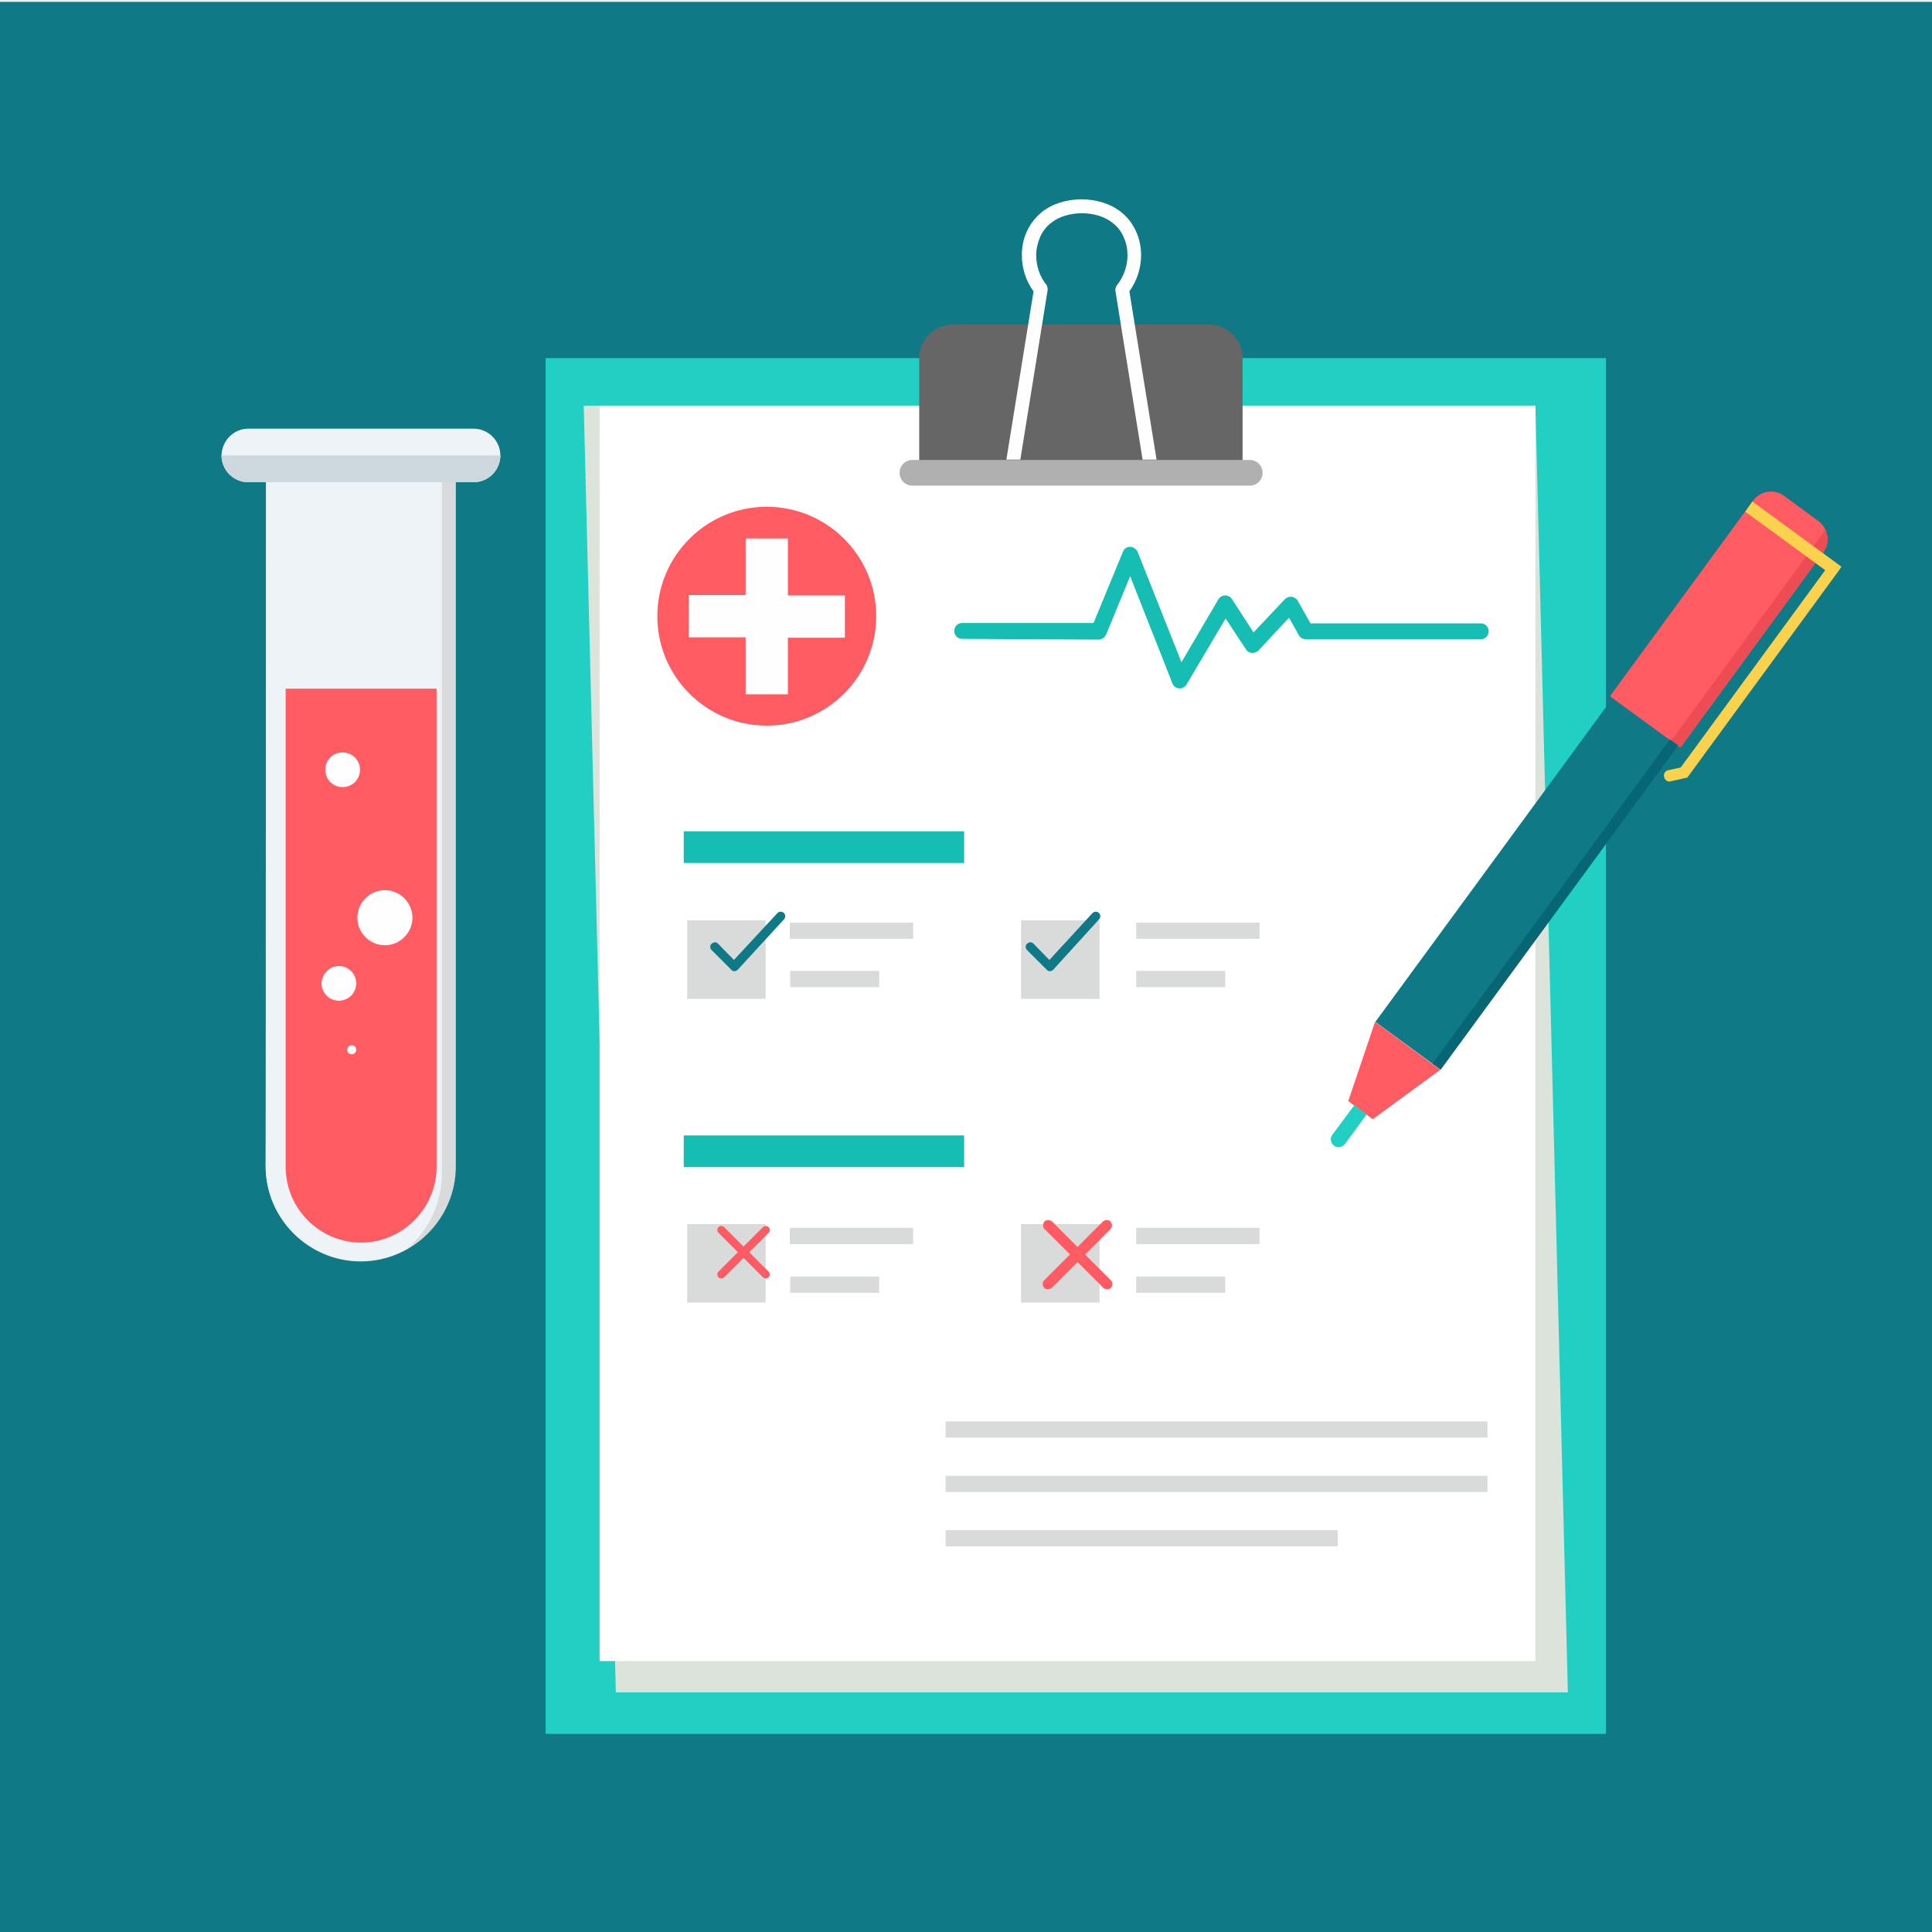
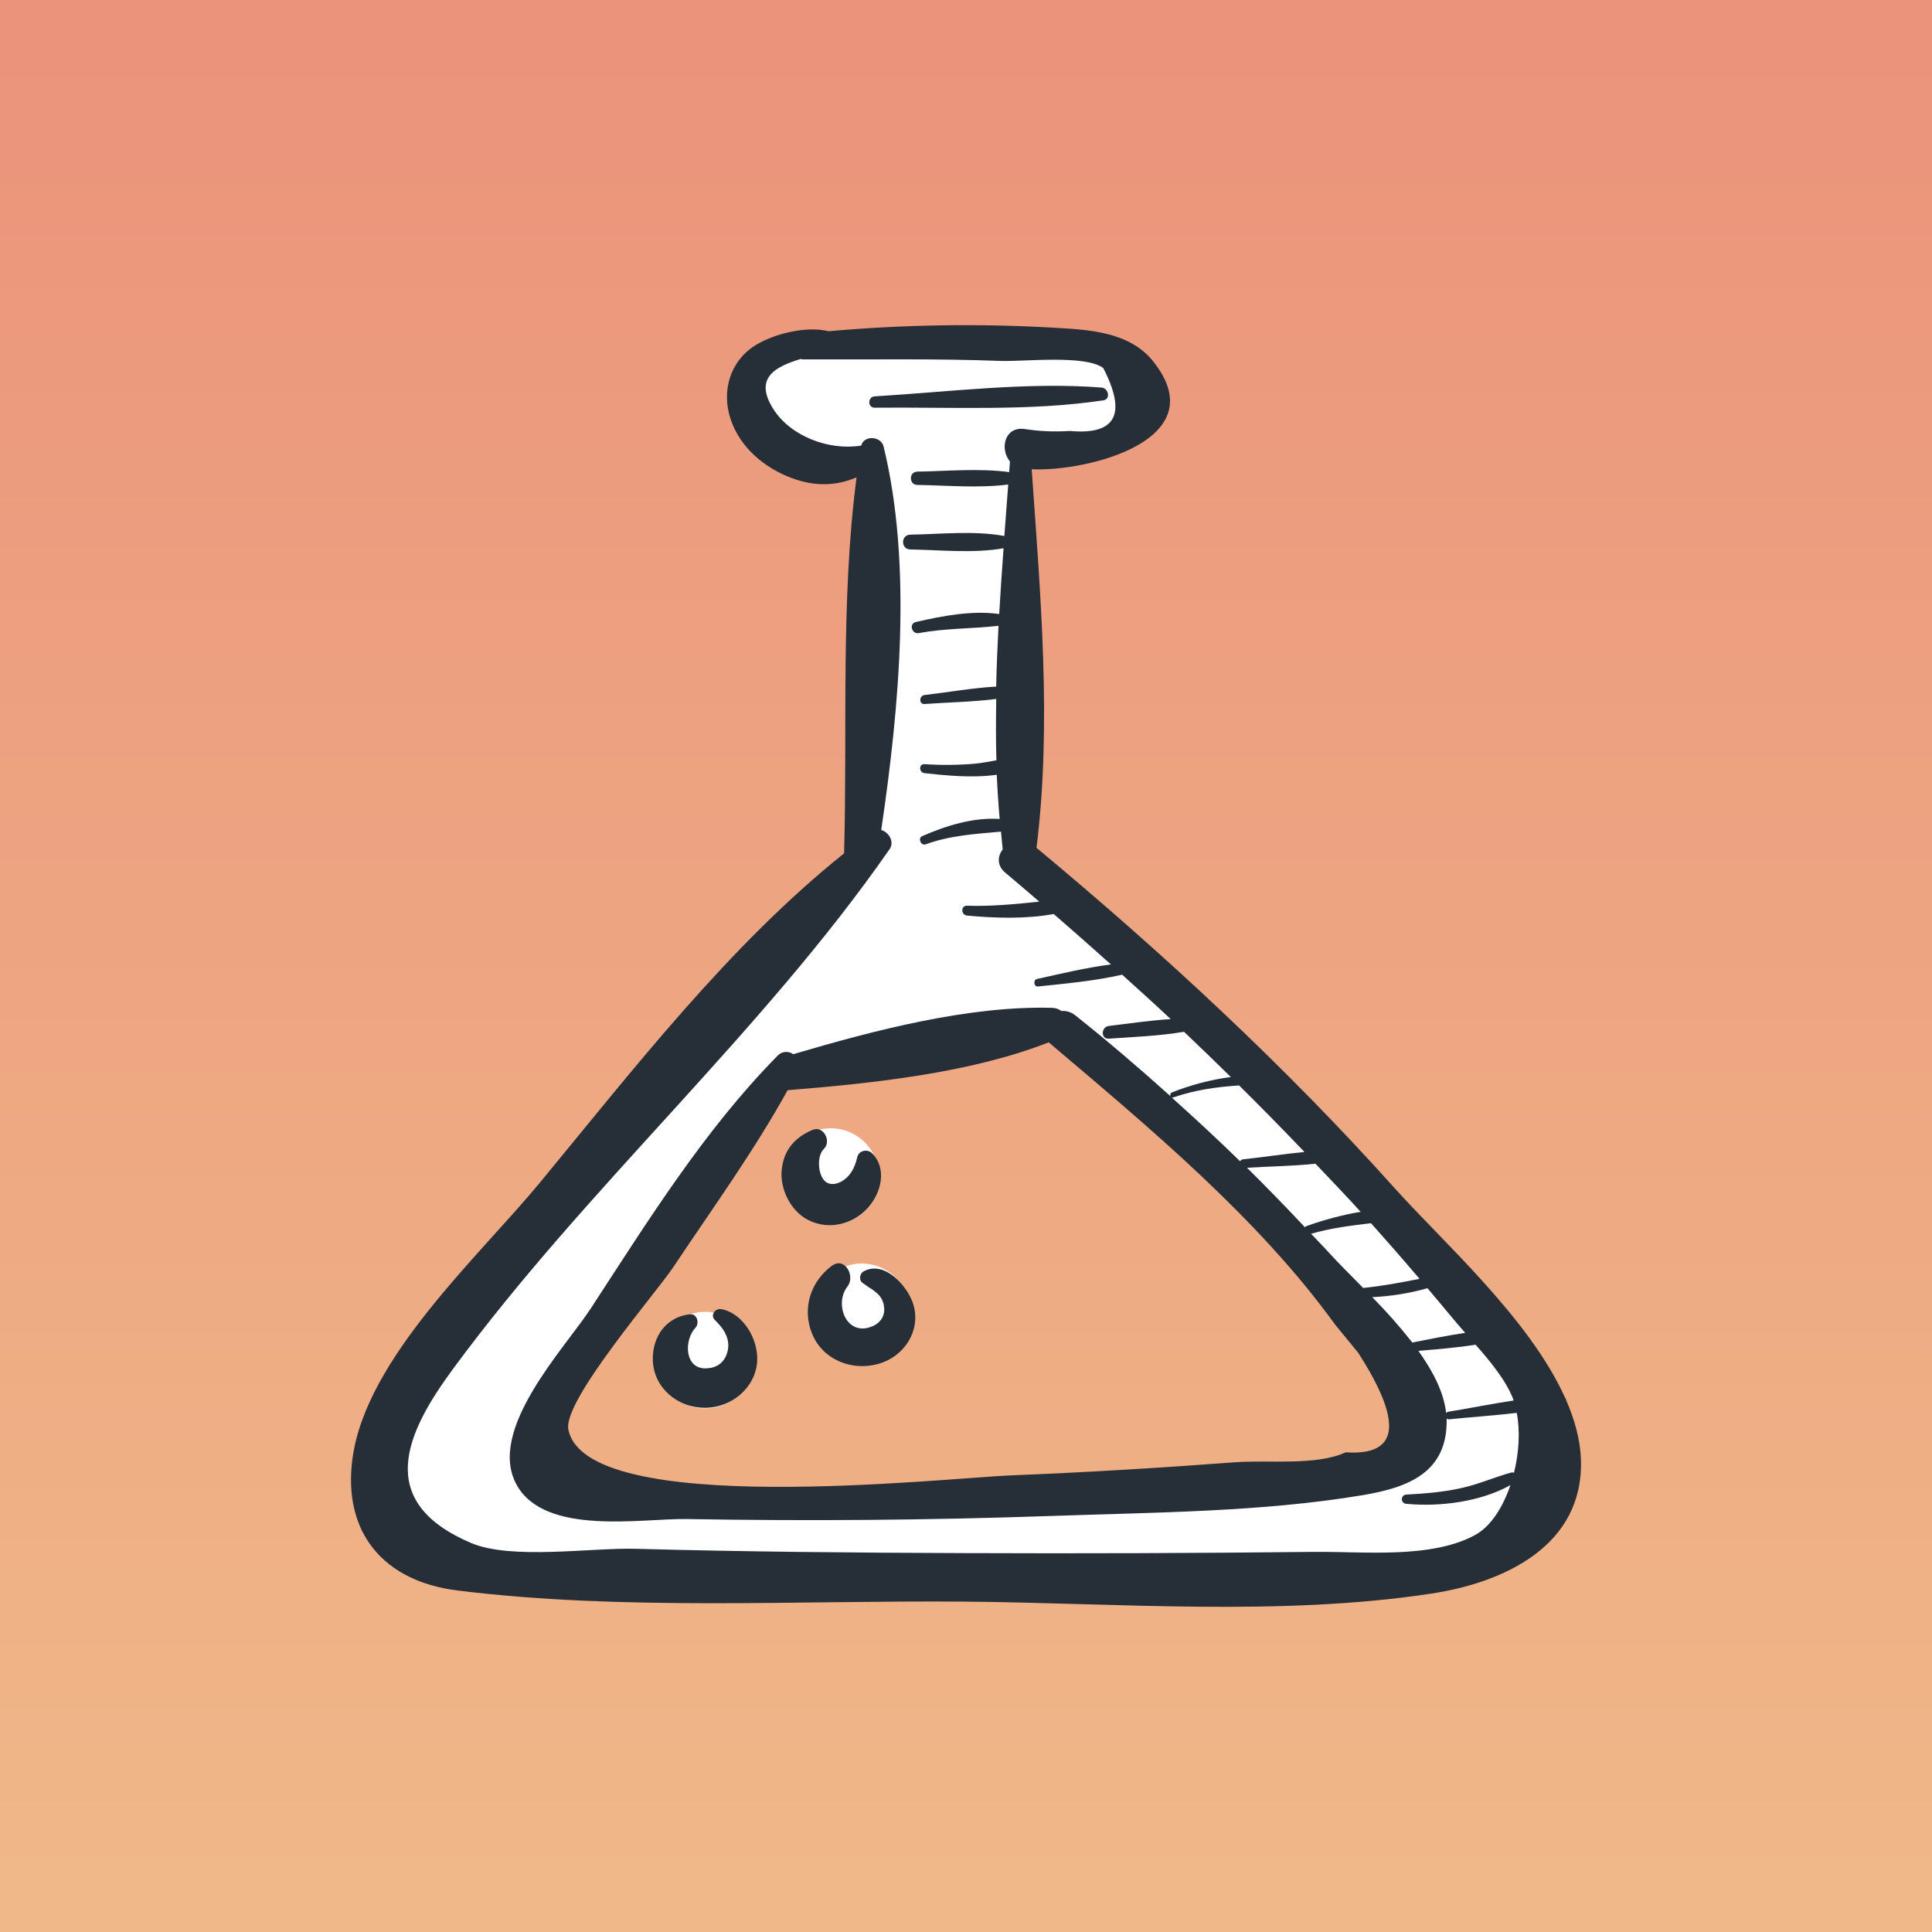
- <svg xmlns="http://www.w3.org/2000/svg" version="1.1" id="Layer_1" x="0px" y="0px" viewBox="0 0 512 512" style="enable-background:new 0 0 512 512;" xml:space="preserve">
-   <style type="text/css">
- 	.st0{fill:#0F7986;}
- 	.st1{fill:#D9DADA;}
- 	.st2{fill:#EEF3F7;}
- 	.st3{fill:#FF5B62;}
- 	.st4{fill:#CCD8DB;}
- 	.st5{fill:#FEFEFE;}
- 	.st6{fill:#21D0C3;}
- 	.st7{fill:#DCE3DB;}
- 	.st8{fill:#FFFFFF;}
- 	.st9{fill:#666666;}
- 	.st10{fill:#B0B0B0;}
- 	.st11{fill:#ED4C54;}
- 	.st12{fill:#FAD24D;}
- 	.st13{fill:#076673;}
- 	.st14{fill:#15BDB2;}
- </style>
-   <rect x="-0.5" y="0.5" class="st0" width="512.5" height="511.5" />
-   <path class="st1" d="M70.5,120.6h50.3v188.5c0,13.8-11.3,25.2-25.2,25.2l0,0c-13.8,0-25.2-11.3-25.2-25.2L70.5,120.6L70.5,120.6z" />
-   <path class="st2" d="M70.5,120.6h46.6V311c0,8-3.6,15.2-9.3,20c-3.6,2-7.8,3.2-12.2,3.2l0,0c-13.8,0-25.2-11.3-25.2-25.2  C70.5,309,70.5,120.6,70.5,120.6z" />
-   <path class="st3" d="M75.7,182.5v126.7c0,11.1,9,20.1,20,20.1c11,0,20-9.1,20-20.1V182.5H75.7z" />
-   <path class="st2" d="M65.8,113.6h59.7c3.9,0,7.1,3.2,7.1,7.1l0,0c0,3.9-3.2,7.1-7.1,7.1H65.8c-3.9,0-7.1-3.2-7.1-7.1l0,0  C58.8,116.8,61.9,113.6,65.8,113.6z" />
-   <path class="st4" d="M132.6,120.7c0,3.9-3.2,7.1-7.1,7.1H65.8c-3.9,0-7.1-3.2-7.1-7.1H132.6z" />
-   <path class="st5" d="M90.8,199.4c2.5,0,4.6,2,4.6,4.6c0,2.5-2,4.6-4.6,4.6c-2.5,0-4.6-2-4.6-4.6C86.2,201.4,88.2,199.4,90.8,199.4z   M93.2,277c0.7,0,1.2,0.5,1.2,1.2c0,0.7-0.5,1.2-1.2,1.2c-0.7,0-1.2-0.5-1.2-1.2C92,277.6,92.5,277,93.2,277z M89.8,256  c2.5,0,4.6,2,4.6,4.6c0,2.5-2,4.6-4.6,4.6c-2.5,0-4.6-2-4.6-4.6C85.3,258.1,87.3,256,89.8,256z M102,235.9c4,0,7.3,3.3,7.3,7.3  c0,4-3.3,7.3-7.3,7.3c-4,0-7.3-3.3-7.3-7.3C94.7,239.2,98,235.9,102,235.9z" />
-   <rect x="144.6" y="94.9" class="st6" width="281" height="364.6" />
-   <polygon class="st7" points="154.7,107.5 406.9,107.5 415.5,448.5 163.2,448.5 " />
-   <rect x="158.9" y="107.5" class="st8" width="248" height="332.7" />
-   <path class="st9" d="M252.5,86h67.9c4.9,0,8.9,4,8.9,8.9v29.2h-85.7V94.9C243.6,90,247.6,86,252.5,86z" />
-   <path class="st10" d="M241.8,121.9h89.4c1.9,0,3.4,1.5,3.4,3.4v0c0,1.9-1.5,3.4-3.4,3.4h-89.4c-1.9,0-3.4-1.5-3.4-3.4v0  C238.4,123.4,239.9,121.9,241.8,121.9z" />
-   <path class="st5" d="M277.6,77.1l-7.2,44.7h-3.7l7.2-44.6c-2.1-2.8-3.1-6.3-3.1-9.6c0-2.1,0.4-4.3,1.3-6.2c0.9-2,2.2-3.7,4-5.2  c5.6-4.5,15.4-4.5,21,0c1.8,1.4,3.1,3.2,4,5.2c0.9,2,1.3,4.1,1.3,6.2c0,3.3-1,6.7-3.1,9.6l7.2,44.6h-3.7l-7.2-44.7  c-0.1-0.6,0.1-1.1,0.4-1.5c1.8-2.3,2.8-5.1,2.8-7.9c0-1.7-0.3-3.3-1-4.8c-0.6-1.5-1.6-2.8-2.9-3.8c-4.3-3.5-12.2-3.4-16.4,0  c-1.3,1-2.3,2.4-2.9,3.8c-0.6,1.5-1,3.1-1,4.7c0,2.8,0.9,5.7,2.8,8C277.6,76.1,277.7,76.6,277.6,77.1L277.6,77.1L277.6,77.1  L277.6,77.1z" />
-   <rect x="351.3" y="223.5" transform="matrix(0.591 -0.8067 0.8067 0.591 -23.4322 422.1158)" class="st0" width="106.5" height="21.4" />
-   <g>
-     <path class="st3" d="M364.4,270.8l17.3,12.7l-17.9,13.1l-6.5-4.8L364.4,270.8z" />
-     <path class="st3" d="M472.8,131.4l9.1,6.7c2.6,1.9,3.2,5.6,1.3,8.3l-37.7,51.5c-0.1,0.1-0.3,0.2-0.4,0.1l-18.2-13.3   c-0.1-0.1-0.2-0.3-0.1-0.4l37.7-51.5C466.5,130,470.2,129.5,472.8,131.4L472.8,131.4L472.8,131.4z" />
-   </g>
-   <path class="st11" d="M483.2,146.3l-37.7,51.5c-0.1,0.1-0.3,0.1-0.4,0.1l0,0l-2.2-1.6l40.9-55.9  C484.7,142.3,484.5,144.6,483.2,146.3z" />
-   <path class="st6" d="M358.9,292.9l3.3,2.4l-5.8,7.9c-0.7,0.9-2,1.1-2.9,0.4l0,0c-0.9-0.7-1.1-2-0.4-2.9L358.9,292.9L358.9,292.9  L358.9,292.9z" />
-   <path class="st12" d="M464.4,132.9l22.4,16.4l1.2,0.9l-0.9,1.3l-39.6,54.1l-0.4,0.5l-0.6,0.1l-3.9,0.9c-1.7,0.2-2.4-2.5-0.5-3  l3.3-0.7l38.3-52.3l-21.2-15.5L464.4,132.9L464.4,132.9L464.4,132.9L464.4,132.9z" />
-   <rect x="358.9" y="238.4" transform="matrix(0.591 -0.8067 0.8067 0.591 -24.8069 430.4899)" class="st13" width="106.5" height="2.7" />
-   <g>
-     <path class="st14" d="M255,169.3c-1.2,0-2.1-0.9-2.1-2.1s0.9-2.1,2.1-2.1h34.8l7.8-18.9c0.4-1.1,1.7-1.6,2.7-1.1   c0.5,0.2,1,0.7,1.2,1.2l0,0l11.6,29.2l9.8-16.7c0.6-1,1.9-1.3,2.9-0.7c0.3,0.2,0.6,0.4,0.7,0.7l5.7,8.8l8.3-8.8   c0.8-0.8,2.1-0.9,3-0.1c0.2,0.2,0.3,0.3,0.4,0.5l3.4,6h45.1c1.2,0,2.1,0.9,2.1,2.1c0,1.2-0.9,2.1-2.1,2.1H346v0   c-0.7,0-1.5-0.4-1.8-1.1l-2.6-4.6l-8.1,8.7v0c-0.1,0.1-0.2,0.2-0.4,0.3c-1,0.6-2.3,0.4-2.9-0.6l-5.4-8.2l-10.3,17.4   c-0.2,0.4-0.6,0.8-1.1,1c-1.1,0.4-2.3-0.1-2.7-1.2l-11.2-28.4l-6.3,15.3c-0.3,0.8-1.1,1.5-2,1.5L255,169.3L255,169.3z" />
-     <rect x="181.2" y="220.3" class="st14" width="74.3" height="8.4" />
-   </g>
-   <g>
-     <rect x="182.1" y="243.9" class="st1" width="20.8" height="20.8" />
-     <rect x="270.6" y="243.9" class="st1" width="20.8" height="20.8" />
-   </g>
-   <rect x="181.2" y="300.9" class="st14" width="74.3" height="8.4" />
-   <g>
-     <rect x="182.1" y="324.4" class="st1" width="20.8" height="20.8" />
-     <rect x="270.6" y="324.4" class="st1" width="20.8" height="20.8" />
-     <path class="st1" d="M250.6,376.7h143.6v4.3H250.6V376.7z M250.6,405.5h103.9v4.3H250.6V405.5z M250.6,391.1h143.6v4.3H250.6V391.1   z" />
-     <path class="st1" d="M209.3,325.4H242v4.3h-32.7V325.4z M209.3,338.3H233v4.3h-23.6V338.3L209.3,338.3z" />
-     <path class="st1" d="M301.1,325.4h32.7v4.3h-32.7V325.4z M301.1,338.3h23.6v4.3h-23.6V338.3L301.1,338.3z" />
-     <path class="st1" d="M209.3,244.5H242v4.3h-32.7V244.5z M209.3,257.3H233v4.3h-23.6V257.3L209.3,257.3z" />
-     <path class="st1" d="M301.1,244.5h32.7v4.3h-32.7V244.5z M301.1,257.3h23.6v4.3h-23.6V257.3L301.1,257.3z" />
-   </g>
-   <circle class="st3" cx="203.2" cy="163.3" r="29" />
-   <path class="st5" d="M197.6,142.7h11.2v15.1h15.1v11.2h-15.1V184h-11.2v-15.1h-15.1v-11.2h15.1V142.7z" />
-   <g>
-     <path class="st0" d="M272.2,251.8c-0.5-0.5-0.5-1.3,0-1.7c0.5-0.5,1.3-0.5,1.7,0l4.2,4.3l11.4-12.4c0.5-0.5,1.2-0.5,1.7-0.1   c0.5,0.5,0.5,1.2,0.1,1.7L279.1,257l0,0l0,0c-0.5,0.5-1.3,0.5-1.7,0L272.2,251.8L272.2,251.8L272.2,251.8z" />
-     <path class="st0" d="M188.6,251.8c-0.5-0.5-0.5-1.3,0-1.7c0.5-0.5,1.3-0.5,1.7,0l4.2,4.3L206,242c0.5-0.5,1.2-0.5,1.7-0.1   c0.5,0.5,0.5,1.2,0.1,1.7L195.5,257l0,0l0,0c-0.5,0.5-1.3,0.5-1.7,0L188.6,251.8L188.6,251.8L188.6,251.8z" />
-   </g>
-   <g>
-     <path class="st3" d="M190.4,326.7c-0.4-0.4-0.4-1.1,0-1.5c0.4-0.4,1.1-0.4,1.5,0l11.8,11.8c0.4,0.4,0.4,1.1,0,1.5s-1.1,0.4-1.5,0   L190.4,326.7z" />
-     <path class="st3" d="M203.7,326.7c0.4-0.4,0.4-1.1,0-1.5c-0.4-0.4-1.1-0.4-1.5,0L190.4,337c-0.4,0.4-0.4,1.1,0,1.5s1.1,0.4,1.5,0   L203.7,326.7z" />
-     <path class="st3" d="M276.8,325.7c-0.5-0.5-0.5-1.4,0-2c0.5-0.5,1.4-0.5,2,0l15.6,15.6c0.5,0.5,0.5,1.4,0,2c-0.5,0.5-1.4,0.5-2,0   L276.8,325.7z" />
-     <path class="st3" d="M294.3,325.7c0.5-0.5,0.5-1.4,0-2c-0.5-0.5-1.4-0.5-2,0l-15.6,15.6c-0.5,0.5-0.5,1.4,0,2c0.5,0.5,1.4,0.5,2,0   L294.3,325.7z" />
+ <svg xmlns="http://www.w3.org/2000/svg" viewBox="0 0 1000 1000">
+   <defs>
+     <style>.cls-1{fill:url(#Dégradé_sans_nom_8);}.cls-2{fill:#fff;}.cls-3{fill:#262f38;}</style>
+     <linearGradient id="Dégradé_sans_nom_8" x1="500" x2="500" y2="1000" gradientUnits="userSpaceOnUse">
+       <stop offset="0" stop-color="#eb937b" />
+       <stop offset="1" stop-color="#f0b888" />
+     </linearGradient>
+   </defs>
+   <g id="Calque_2" data-name="Calque 2">
+     <g id="beta">
+       <g id="beta-test">
+         <rect class="cls-1" width="1000" height="1000" />
+         <path class="cls-2" d="M728,634,527,448l3-213,50-9,12-15-11-25-19-8H412l-20,9v18l26,33h32l-4,210L196,748l34,65,462,7,84-21,18-79ZM670,769,338,780l-58-30,39-80,86-112,146-26L722,697l6,60Z" />
+         <circle class="cls-2" cx="365" cy="704" r="25" />
+         <circle class="cls-2" cx="446" cy="679" r="25" />
+         <circle class="cls-2" cx="430" cy="609" r="25" />
+         <path class="cls-3" d="M810.61,724.63a2,2,0,0,0-.56-1.21C791.66,682.48,746.8,642.81,721.88,615c-57-63.56-119.83-121.64-185.39-176.17,8-64.09,2-131.64-2.49-195.92,29.92,1.22,95.12-15.58,62.86-55.89-12.4-15.49-33.59-16.38-51.81-17.42a798.3,798.3,0,0,0-116.19,1.85c-11.65-2.91-28.62,1.42-38.08,7.4-13,8.23-17.41,23.66-12.63,38.07,4.91,14.82,17.72,25.45,32.06,30.67,11.93,4.34,22.8,3.91,33.15-.52-8.32,63.23-4.68,131.35-6.46,194.55,0,0,0,0,0,.08C377.15,489.47,327.47,554,279.25,612.36c-31.38,38-89.68,90.63-96.77,142.28-5.38,39.27,16.77,63.92,54.21,68.58,85.45,10.62,176.54,5.06,262.65,5.78,78.8.66,163.57,7.74,241.62-4.17,37.83-5.77,78.67-24.86,77.34-69.1C818,745.38,815.11,735,810.61,724.63Zm-27.35-.39c.08.2.1.46.18.66-11.43,1.7-22.85,4.05-33.87,5.83a1.53,1.53,0,0,0-1.06.73c-1.1-10.66-6.76-21.63-14.36-32.27,9.88-.81,19.87-1.63,29.61-3.17C771.57,704.9,779.42,714.39,783.26,724.25Zm-31-41.49c1.88,2.31,4,4.7,6.12,7.13-9.16,1.37-18.32,3.21-27.38,5a279.9,279.9,0,0,0-20.72-23.48,127.2,127.2,0,0,0,28.58-4.62C743.32,672.12,747.86,677.38,752.25,682.75Zm-55.79,69c-15.16,7-40.08,3.84-57.09,5.11-38.49,2.88-77,5.25-115.58,6.76-34.92,1.37-220.45,22.44-229.62-23.72-2.94-14.82,45.42-70.67,54.37-84.11,20.18-30.29,41.54-59.68,59.12-91.51,43.5-3.5,94.44-8.79,135.13-24.77C594.35,583.19,651.16,630.38,691,685.54L703,700.2Q738,754.58,696.46,751.71Zm38.26-89.83c-9.7,1.92-19.29,3.74-29.14,4.72-6.66-6.76-12.9-12.94-17.64-18.15-3-3.37-6.24-6.56-9.32-9.88,10.35-3,20.64-4.25,31-5.48Q722.34,647.34,734.71,661.88Zm-53.8-59.54c7.79,8.27,15.72,16.41,23.33,24.85a161.89,161.89,0,0,0-28.13,7.44c-.34.12-.45.39-.67.59q-14.75-15.74-30-30.83C657,603.7,669.13,603.59,680.91,602.34Zm-5.76-6.12c-10.65,1-21.36,2.72-31.68,3.8a2.2,2.2,0,0,0-1.64,1c-11.55-11.33-23.44-22.27-35.46-33.08a1.12,1.12,0,0,0,.84.07c11.44-3.94,22.68-5.49,34.14-6.22Q658.47,578.76,675.15,596.22ZM783.64,762.29a2.39,2.39,0,0,0-1.38-.13c-8.5,2.36-16.51,5.9-25.14,7.9-9.62,2.22-19.3,3-29.13,3.52a2.4,2.4,0,0,0,0,4.8c17.24,1.63,38.28-1,53.79-9.68-3.85,11.43-10.1,21.31-18.16,25.75-22.77,12.53-58.08,8.53-83.24,8.8q-90.51,1-181,.63c-56.78-.17-113.6-.68-170.38-2.23-23-.63-64.23,5.88-85.16-3-50.33-21.39-33.71-57-9.5-89.89C303.66,614.4,394,535.18,460.47,439.49c2.64-3.81-.42-8.75-4.34-9.9,9.38-63.52,16.16-137.22,1.21-198.49-1.32-5.39-10.13-6-11.58-.46-16.77,2.7-36.63-4.87-45.54-19-10.18-16.19,1.27-21.85,14.14-25.82a6.86,6.86,0,0,0,1.11.21c34.16.17,68.16-.52,102.32.78,12.09.46,43.77-3.32,53.24,3.67q18.5,35.88-17.36,32.58a106.33,106.33,0,0,1-23.8-1.07c-10.12-1-12.35,10.59-7.12,16.88-.13,1.82-.28,3.68-.41,5.49-15.53-2.08-31.93-.5-47.54-.25-4.44.07-4.44,6.83,0,6.89,15.46.24,31.66,1.76,47.05-.22-.67,8.87-1.34,17.75-2,26.72-.07,0-.08-.09-.14-.1-15.72-2.84-32.67-.92-48.58-.66-4.93.08-4.94,7.59,0,7.66,15.82.26,32.66,2.14,48.31-.63-.81,11.31-1.61,22.66-2.25,34.05-14-2-29.55,1-43.13,4.12-3.77.87-2.15,6.45,1.59,5.75,13.74-2.58,27.47-2.18,41.18-3.78-.54,10.48-1,21-1.2,31.46-12.36.72-24.88,2.94-37.08,4.37-2.9.34-3,4.87,0,4.65,12.2-.87,24.85-1.06,37.1-2.61-.15,10.61-.24,21.21.09,31.75-3.82.69-7.63,1.44-11.41,1.78a171.56,171.56,0,0,1-25.84.22c-3-.19-2.91,4.33,0,4.65,11,1.22,25,2.61,37.43.83q.51,11.49,1.51,22.89c-13.66-.94-27.8,3.51-40.1,8.88-2.39,1-.68,5.14,1.79,4.24,13-4.68,25.63-5.35,39-6.57.32,3,.51,6.12.89,9.15-2.66,3.56-3.17,8.37,1.31,12.09,5.92,4.92,11.75,10,17.6,15-12.39,1.26-24.68,2.54-37.38,2.1-3.32-.12-3.23,4.81,0,5.11,14.54,1.34,30.19,1.87,44.87-.81Q560.28,486,575,499.19c-12.84,1.67-25.84,4.76-38.23,7.53-2.14.47-1.72,4.12.53,3.88,14.28-1.51,29.38-2.86,43.51-6.11,8.4,7.63,16.87,15.17,25.13,23-10.7.66-21.45,2.29-32,3.54-4.1.48-4.29,6.88,0,6.58,12.87-.89,26.1-1.4,38.91-3.56,8.12,7.74,16.23,15.51,24.21,23.41a128.55,128.55,0,0,0-30.52,8,1.37,1.37,0,0,0-.62,2c-16.06-14.43-32.44-28.51-49.46-42a10.09,10.09,0,0,0-7.09-2.19,8.44,8.44,0,0,0-4.87-1.62c-43-1.17-92.06,11.64-133.93,24a6.13,6.13,0,0,0-8.16.84C364.49,585,335.31,632,305.85,677.16c-13.57,20.79-54.13,63-38.44,91.39,14.71,26.62,65,17.3,88,17.7q94.69,1.68,189.38-1.61c52.91-1.87,108.25-2,160.5-10.74,23.25-3.91,43.87-11.47,43.51-39.1,0-.21-.06-.42-.06-.63a1.55,1.55,0,0,0,1.33.47c11.36-1.19,23.3-1.92,35-3.35C786.85,740.47,786.28,751.68,783.64,762.29Z" />
+         <path class="cls-3" d="M451.33,596.88c-2.34-2.34-6.81-1.37-7.6,2-1.06,4.55-2.84,8.88-6.87,11.81-2.51,1.83-6.05,3-8.83,1.45-4.66-2.55-5.63-13.64-1.59-17.48s-.13-12.17-5.75-9.86c-9.24,3.79-15,10.39-16.06,20.54s4.57,21.46,13.66,26.12c10.5,5.38,23.11,2.41,30.85-6.23C456,617.66,459.43,605,451.33,596.88Z" />
+         <path class="cls-3" d="M373.34,677.61c-3.14-.59-5.91,3.16-3.29,5.66,4.78,4.57,8.41,10.26,6.31,17-1.61,5.13-5.37,7.74-10.71,8-11.35.5-11.81-14.45-5.67-21.07,2.17-2.32.86-7.34-2.87-6.94-12.28,1.35-19.59,11.61-19.21,23.8.44,14.38,12.92,24.66,27,24.64,13.45,0,26.06-10.18,27-23.92C392.67,693.56,384.93,679.81,373.34,677.61Z" />
+         <path class="cls-3" d="M472.86,675.57C470.25,666.23,458,652,447,658.06c-1.89,1-2.6,4.3-.75,5.78,5,3.94,10.71,5.56,11.38,13,.48,5.38-3,8.9-7.93,10.3-12.23,3.46-17.77-12.69-11.05-21.26,4.24-5.41-1.46-15.72-8.21-10.63-11,8.28-15.38,22.12-10.1,35.1,5.53,13.56,20.73,19.52,34.52,15.53C467.92,702.15,476.63,689,472.86,675.57Z" />
+         <path class="cls-3" d="M570.19,200.6c-38.42-3-79,2.25-117.41,4.55-3.74.22-3.82,5.92,0,5.88,38.83-.41,79.88,1.93,118.31-3.81C575.07,206.62,573.72,200.87,570.19,200.6Z" />
+       </g>
+     </g>
  </g>
</svg>
